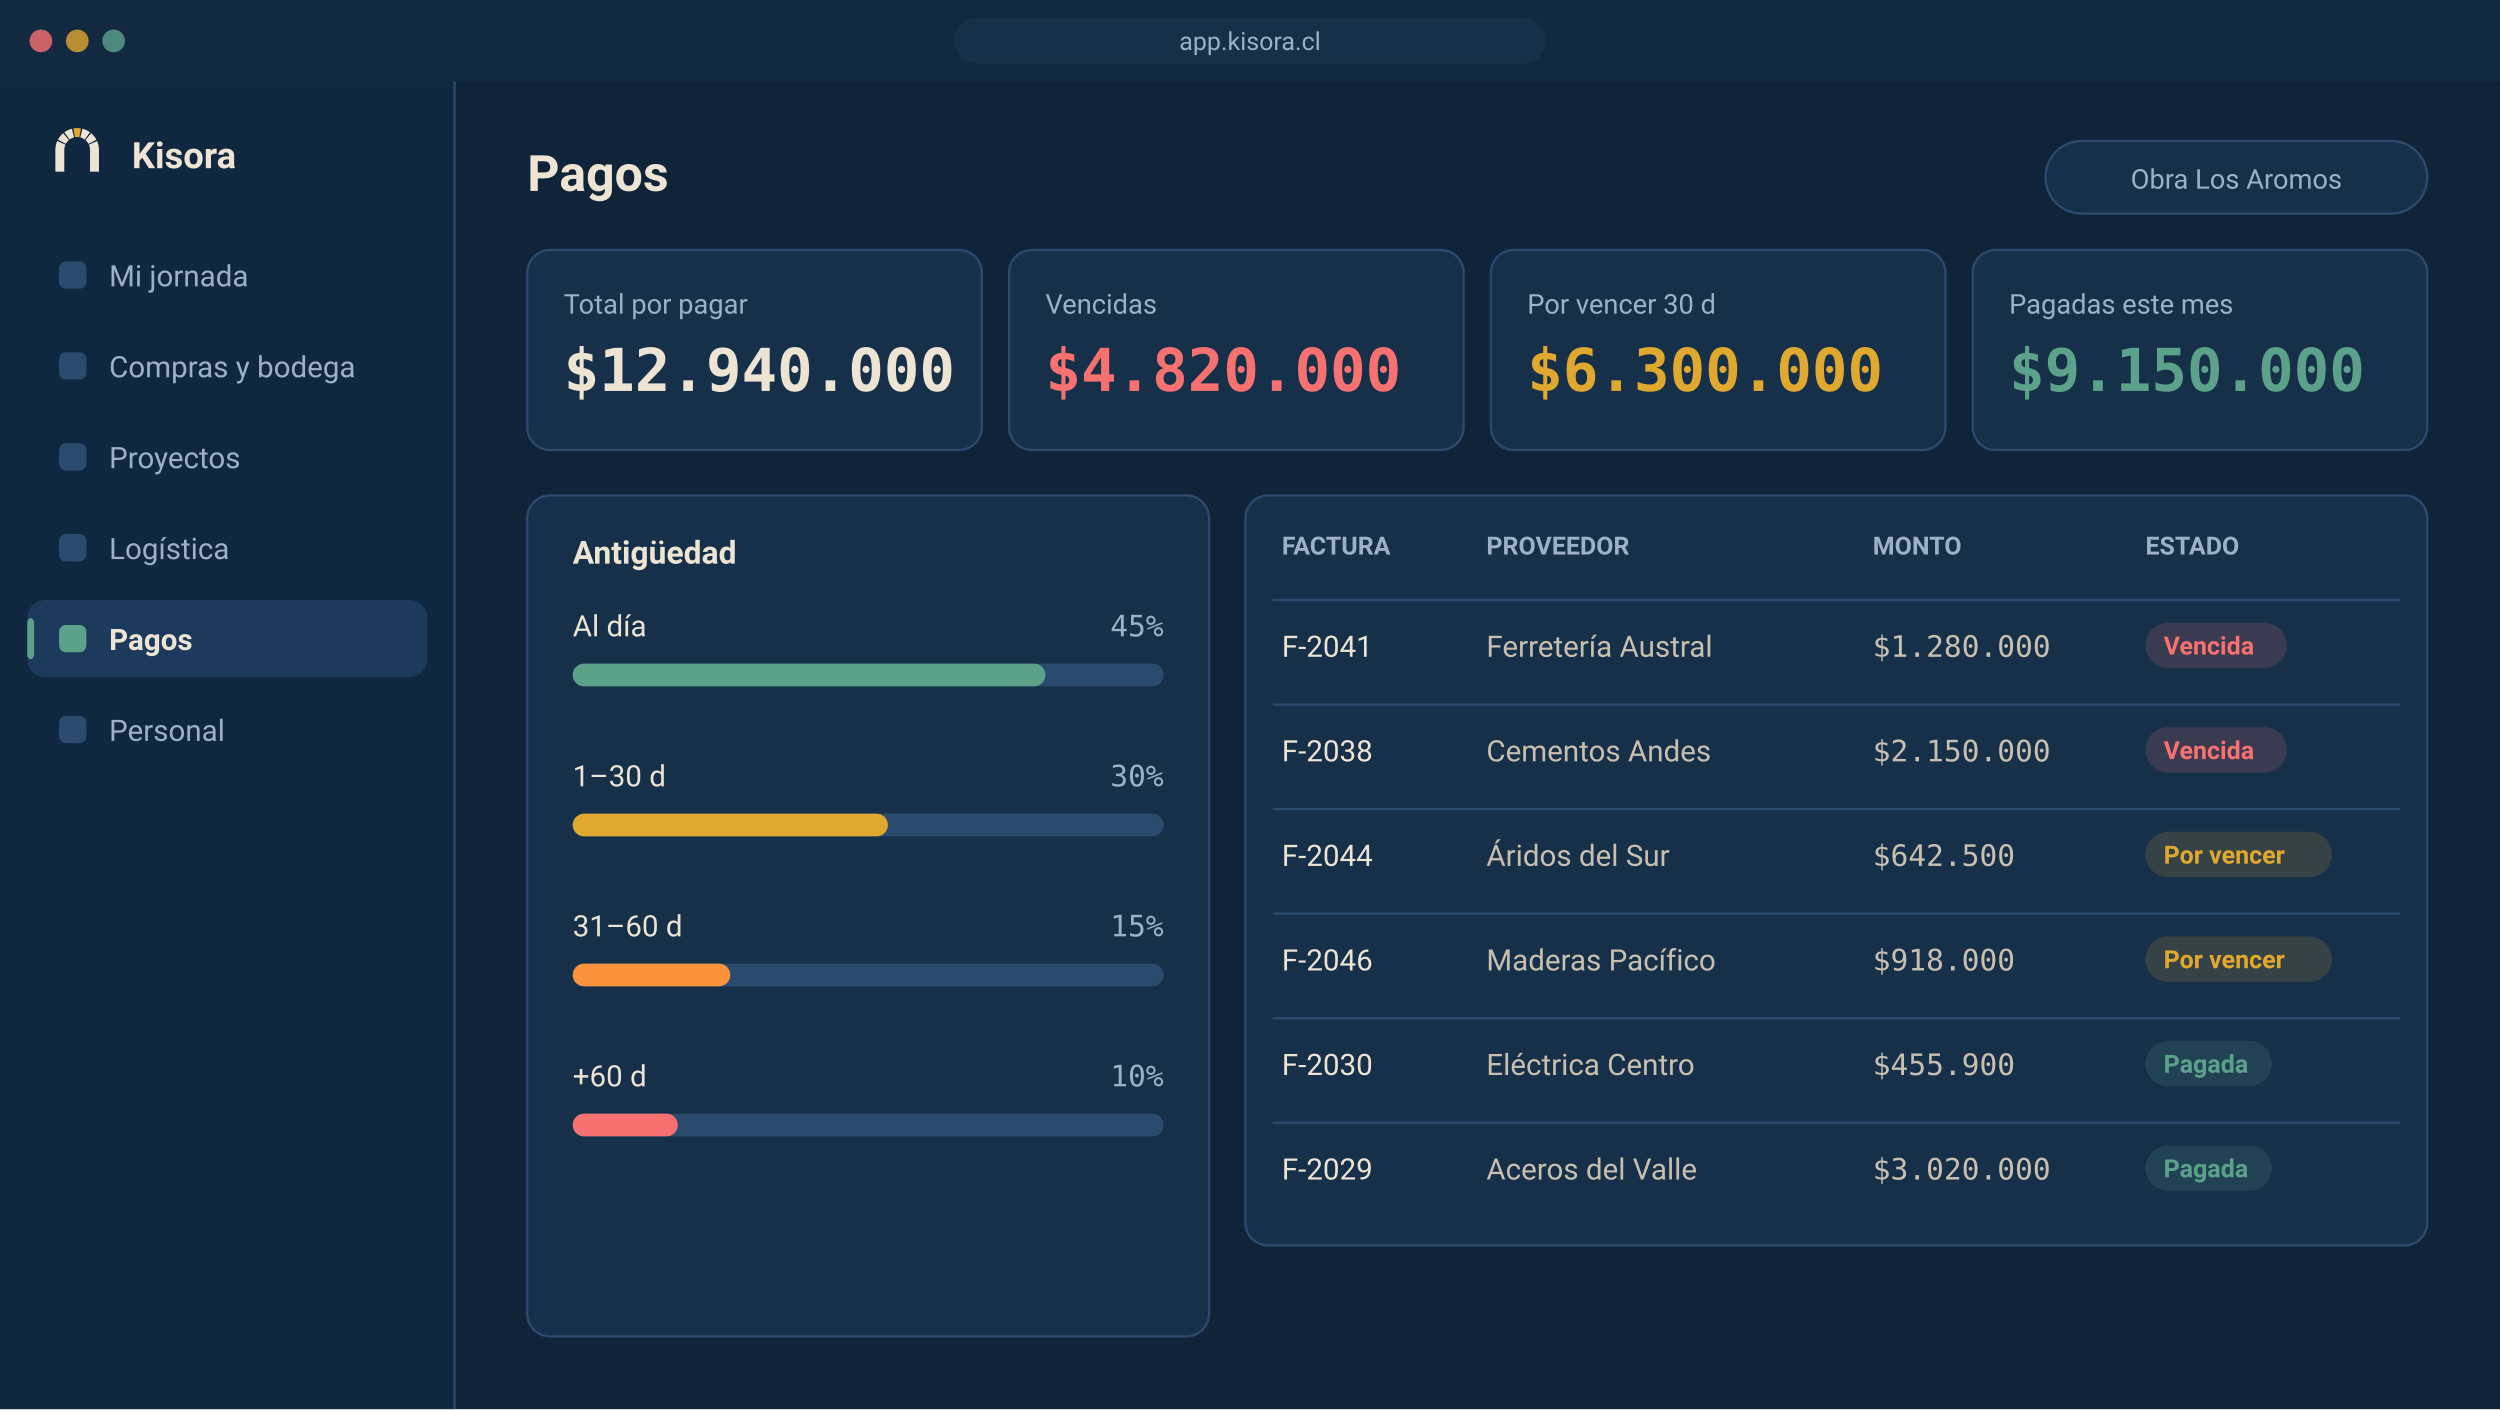
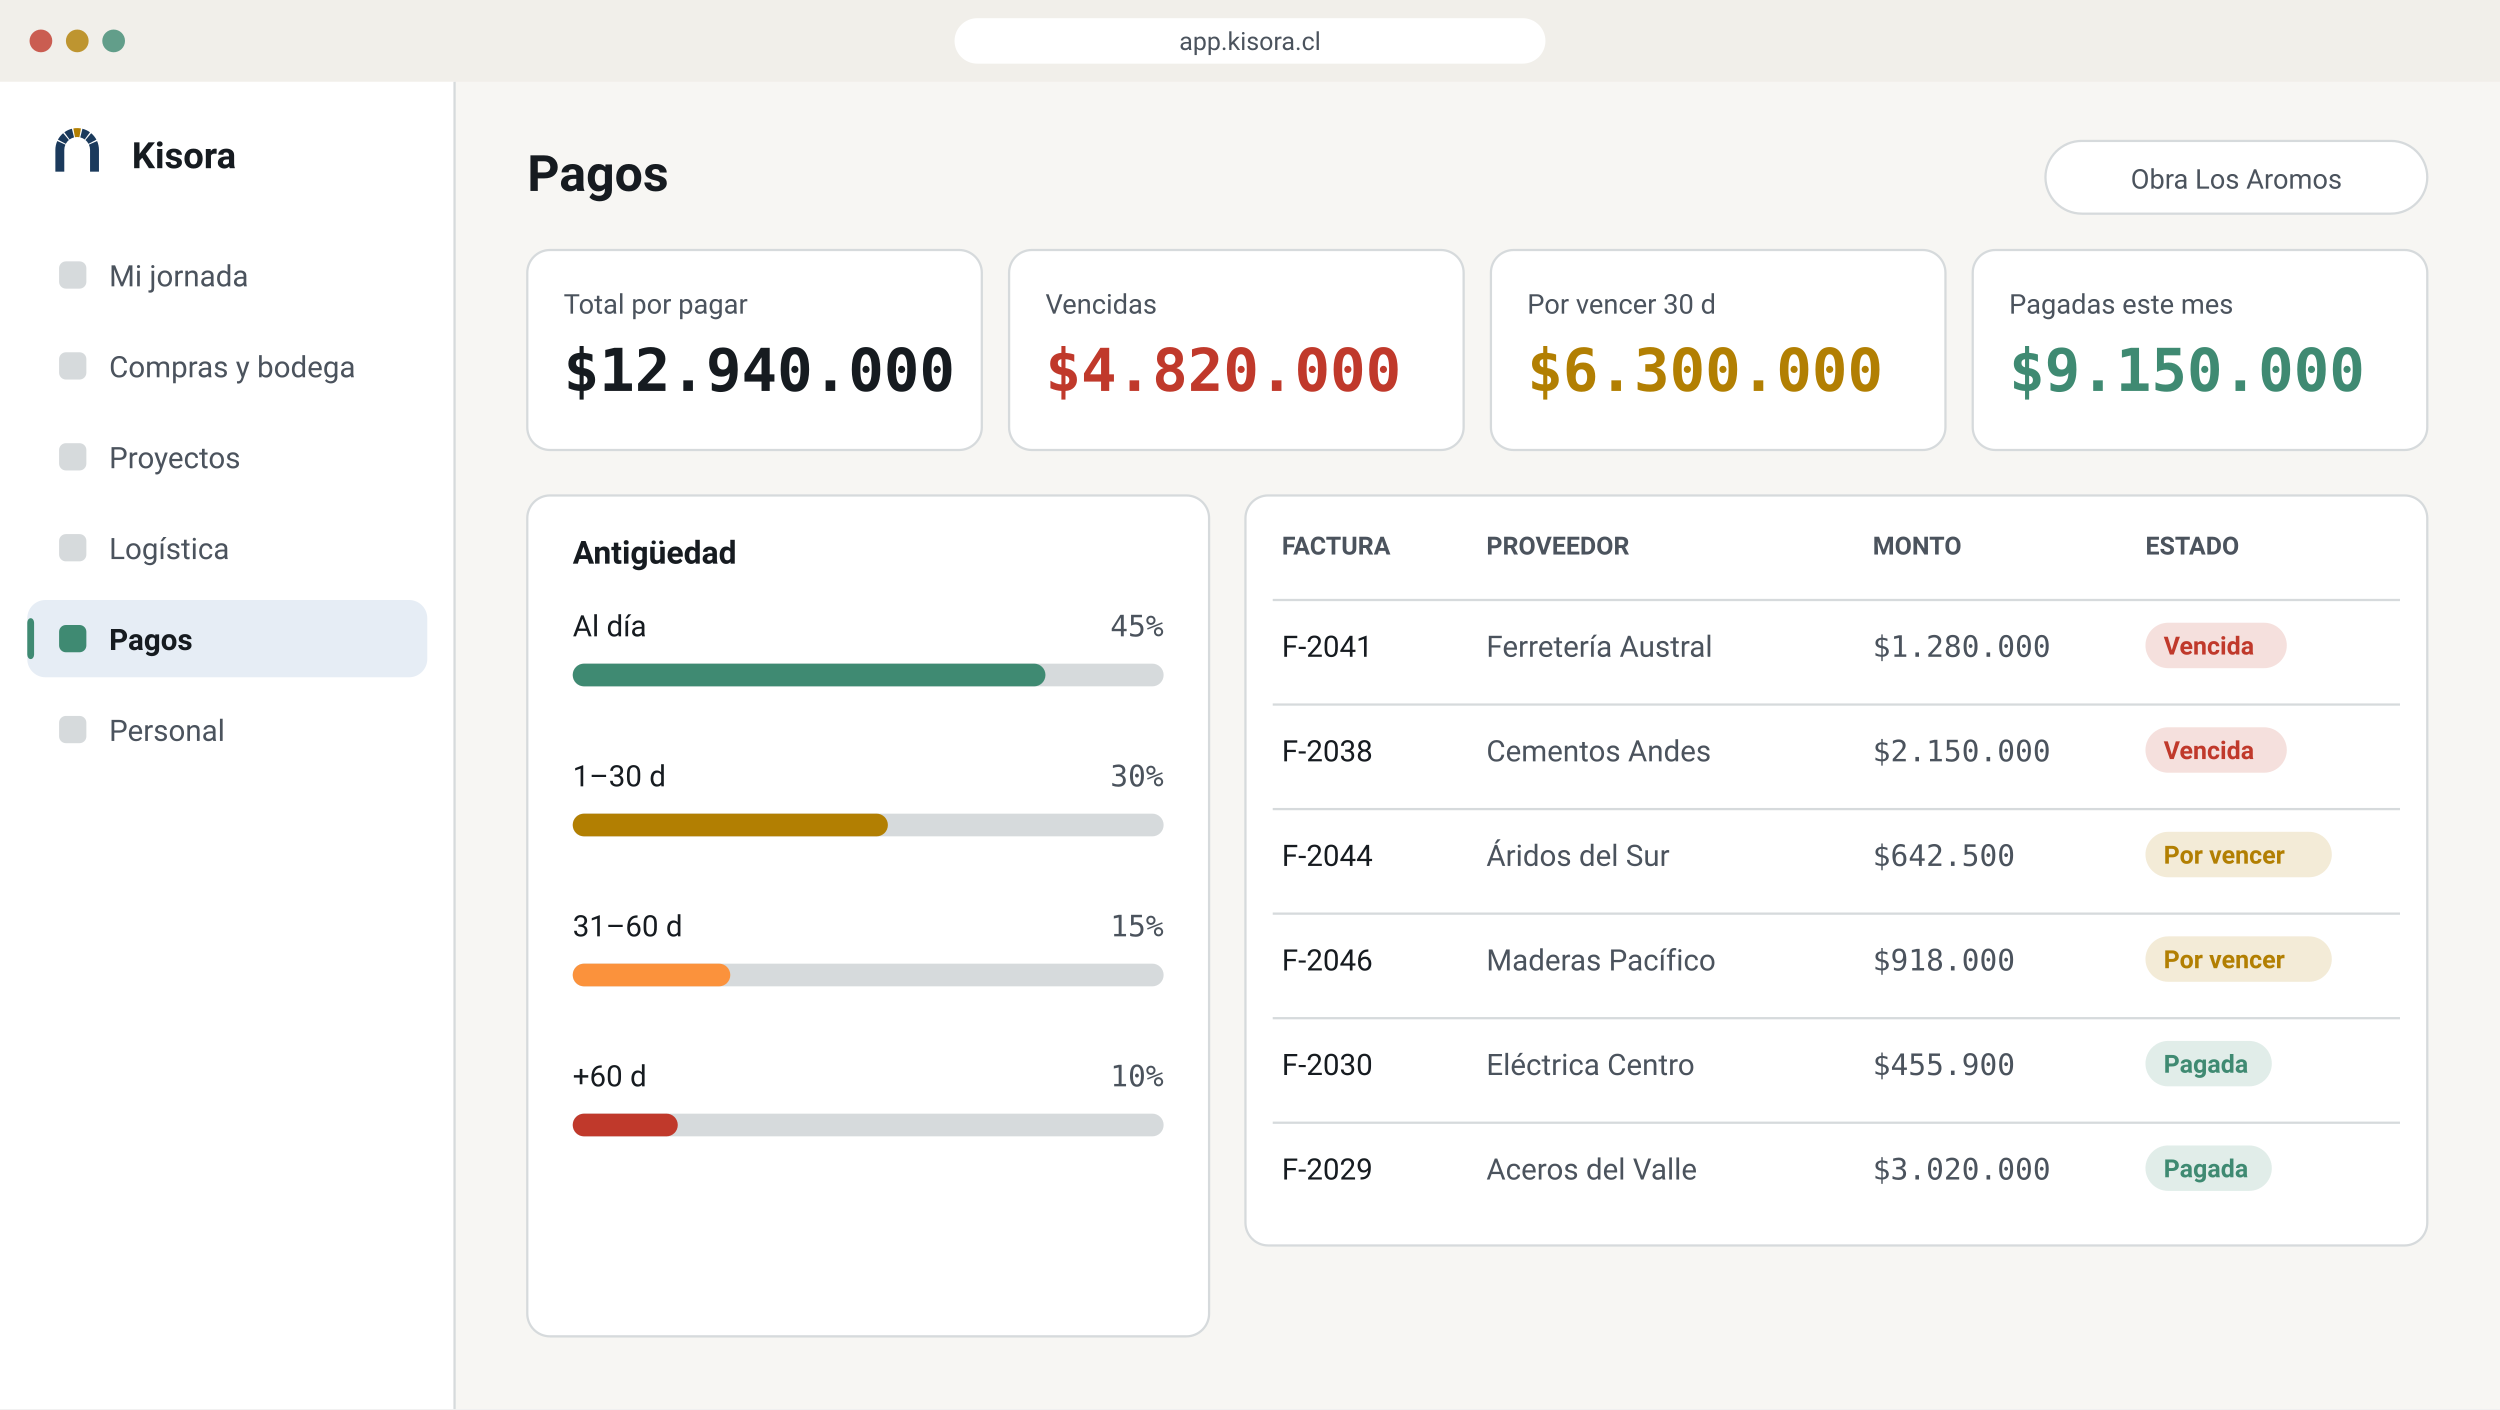
<svg xmlns="http://www.w3.org/2000/svg" viewBox="0 0 1100 620" width="1100" height="620">
-   <rect x="0" y="0" width="1100" height="620" rx="0" fill="#0F2438" />
-   <rect x="0" y="0" width="1100" height="36" rx="0" fill="#12293F" />
-   <circle cx="18" cy="18" r="5" fill="#F87171" fill-opacity=".8" />
-   <circle cx="34" cy="18" r="5" fill="#E0A82E" fill-opacity=".8" />
-   <circle cx="50" cy="18" r="5" fill="#5CA28B" fill-opacity=".8" />
-   <rect x="420" y="8" width="260" height="20" rx="10" fill="#16304A" />
-   <text x="550" y="22" font-size="11" fill="#9DB0C6" font-weight="400" text-anchor="middle" font-family="'Segoe UI',Roboto,Helvetica,Arial,sans-serif">app.kisora.cl</text>
-   <rect x="0" y="36" width="200" height="584" rx="0" fill="#102740" />
-   <line x1="200" y1="36" x2="200" y2="620" stroke="#2B4B6E" />
+   <rect x="0" y="0" width="1100" height="620" rx="0" fill="#F7F6F3" />
+   <rect x="0" y="0" width="1100" height="36" rx="0" fill="#F1EFEA" />
+   <circle cx="18" cy="18" r="5" fill="#C0392B" fill-opacity=".8" />
+   <circle cx="34" cy="18" r="5" fill="#B27F02" fill-opacity=".8" />
+   <circle cx="50" cy="18" r="5" fill="#3F8A72" fill-opacity=".8" />
+   <rect x="420" y="8" width="260" height="20" rx="10" fill="#FFFFFF" />
+   <text x="550" y="22" font-size="11" fill="#4B535D" font-weight="400" text-anchor="middle" font-family="'Segoe UI',Roboto,Helvetica,Arial,sans-serif">app.kisora.cl</text>
+   <rect x="0" y="36" width="200" height="584" rx="0" fill="#FFFFFF" />
+   <line x1="200" y1="36" x2="200" y2="620" stroke="#D6DADC" />
  <g transform="translate(20 52) scale(.109)">
-     <path fill="#E0A82E" d="M112.72 41.34A88 88 0 0 1 143.28 41.34L137.03 76.79A52 52 0 0 0 118.97 76.79Z" />
-     <path fill="#EDE4D3" d="M208.39 92.21A88 88 0 0 1 216 128L216 216L180 216L180 128A52 52 0 0 0 175.5 106.85Z" />
-     <path fill="#EDE4D3" d="M184.57 60.59A88 88 0 0 1 205.7 86.69L173.91 103.59A52 52 0 0 0 161.42 88.17Z" />
-     <path fill="#EDE4D3" d="M149.29 42.61A88 88 0 0 1 179.73 56.81L158.56 85.93A52 52 0 0 0 140.58 77.54Z" />
-     <path fill="#EDE4D3" d="M47.61 92.21A88 88 0 0 0 40 128L40 216L76 216L76 128A52 52 0 0 1 80.5 106.85Z" />
-     <path fill="#EDE4D3" d="M71.43 60.59A88 88 0 0 0 50.3 86.69L82.09 103.59A52 52 0 0 1 94.58 88.17Z" />
-     <path fill="#EDE4D3" d="M106.71 42.61A88 88 0 0 0 76.27 56.81L97.44 85.93A52 52 0 0 1 115.42 77.54Z" />
+     <path fill="#B27F02" d="M112.72 41.34A88 88 0 0 1 143.28 41.34L137.03 76.79A52 52 0 0 0 118.97 76.79Z" />
+     <path fill="#1B3A5C" d="M208.39 92.21A88 88 0 0 1 216 128L216 216L180 216L180 128A52 52 0 0 0 175.5 106.85Z" />
+     <path fill="#1B3A5C" d="M184.57 60.59A88 88 0 0 1 205.7 86.69L173.91 103.59A52 52 0 0 0 161.42 88.17Z" />
+     <path fill="#1B3A5C" d="M149.29 42.61A88 88 0 0 1 179.73 56.81L158.56 85.93A52 52 0 0 0 140.58 77.54Z" />
+     <path fill="#1B3A5C" d="M47.61 92.21A88 88 0 0 0 40 128L40 216L76 216L76 128A52 52 0 0 1 80.5 106.85Z" />
+     <path fill="#1B3A5C" d="M71.43 60.59A88 88 0 0 0 50.3 86.69L82.09 103.59A52 52 0 0 1 94.58 88.17Z" />
+     <path fill="#1B3A5C" d="M106.71 42.61A88 88 0 0 0 76.27 56.81L97.44 85.93A52 52 0 0 1 115.42 77.54Z" />
  </g>
-   <text x="58" y="74" font-size="16" fill="#EDE4D3" font-weight="700" text-anchor="start" font-family="'Segoe UI',Roboto,Helvetica,Arial,sans-serif">Kisora</text>
-   <rect x="26" y="115" width="12" height="12" rx="3" fill="#2B4B6E" />
-   <text x="48" y="126" font-size="13" fill="#9DB0C6" font-weight="400" text-anchor="start" font-family="'Segoe UI',Roboto,Helvetica,Arial,sans-serif">Mi jornada</text>
-   <rect x="26" y="155" width="12" height="12" rx="3" fill="#2B4B6E" />
-   <text x="48" y="166" font-size="13" fill="#9DB0C6" font-weight="400" text-anchor="start" font-family="'Segoe UI',Roboto,Helvetica,Arial,sans-serif">Compras y bodega</text>
-   <rect x="26" y="195" width="12" height="12" rx="3" fill="#2B4B6E" />
-   <text x="48" y="206" font-size="13" fill="#9DB0C6" font-weight="400" text-anchor="start" font-family="'Segoe UI',Roboto,Helvetica,Arial,sans-serif">Proyectos</text>
-   <rect x="26" y="235" width="12" height="12" rx="3" fill="#2B4B6E" />
-   <text x="48" y="246" font-size="13" fill="#9DB0C6" font-weight="400" text-anchor="start" font-family="'Segoe UI',Roboto,Helvetica,Arial,sans-serif">Logística</text>
-   <rect x="12" y="264" width="176" height="34" rx="8" fill="#1B3A5C" />
-   <rect x="12" y="272" width="3" height="18" rx="2" fill="#5CA28B" />
-   <rect x="26" y="275" width="12" height="12" rx="3" fill="#5CA28B" />
-   <text x="48" y="286" font-size="13" fill="#EDE4D3" font-weight="600" text-anchor="start" font-family="'Segoe UI',Roboto,Helvetica,Arial,sans-serif">Pagos</text>
-   <rect x="26" y="315" width="12" height="12" rx="3" fill="#2B4B6E" />
-   <text x="48" y="326" font-size="13" fill="#9DB0C6" font-weight="400" text-anchor="start" font-family="'Segoe UI',Roboto,Helvetica,Arial,sans-serif">Personal</text>
-   <text x="232" y="84" font-size="22" fill="#EDE4D3" font-weight="700" text-anchor="start" font-family="'Segoe UI',Roboto,Helvetica,Arial,sans-serif">Pagos</text>
-   <rect x="900" y="62" width="168" height="32" rx="16" fill="#16304A" stroke="#2B4B6E" />
-   <text x="984" y="83" font-size="12" fill="#9DB0C6" font-weight="400" text-anchor="middle" font-family="'Segoe UI',Roboto,Helvetica,Arial,sans-serif">Obra Los Aromos</text>
-   <rect x="232" y="110" width="200" height="88" rx="10" fill="#16304A" stroke="#2B4B6E" />
-   <text x="248" y="138" font-size="12" fill="#9DB0C6" font-weight="400" text-anchor="start" font-family="'Segoe UI',Roboto,Helvetica,Arial,sans-serif">Total por pagar</text>
-   <text x="248" y="172" font-size="26" fill="#EDE4D3" font-weight="700" text-anchor="start" font-family="ui-monospace,Consolas,Menlo,monospace">$12.940.000</text>
-   <text x="248" y="190" font-size="11" fill="#9DB0C6" font-weight="400" text-anchor="start" font-family="'Segoe UI',Roboto,Helvetica,Arial,sans-serif" />
-   <rect x="444" y="110" width="200" height="88" rx="10" fill="#16304A" stroke="#2B4B6E" />
-   <text x="460" y="138" font-size="12" fill="#9DB0C6" font-weight="400" text-anchor="start" font-family="'Segoe UI',Roboto,Helvetica,Arial,sans-serif">Vencidas</text>
-   <text x="460" y="172" font-size="26" fill="#F87171" font-weight="700" text-anchor="start" font-family="ui-monospace,Consolas,Menlo,monospace">$4.820.000</text>
-   <text x="460" y="190" font-size="11" fill="#9DB0C6" font-weight="400" text-anchor="start" font-family="'Segoe UI',Roboto,Helvetica,Arial,sans-serif" />
-   <rect x="656" y="110" width="200" height="88" rx="10" fill="#16304A" stroke="#2B4B6E" />
-   <text x="672" y="138" font-size="12" fill="#9DB0C6" font-weight="400" text-anchor="start" font-family="'Segoe UI',Roboto,Helvetica,Arial,sans-serif">Por vencer 30 d</text>
-   <text x="672" y="172" font-size="26" fill="#E0A82E" font-weight="700" text-anchor="start" font-family="ui-monospace,Consolas,Menlo,monospace">$6.300.000</text>
-   <text x="672" y="190" font-size="11" fill="#9DB0C6" font-weight="400" text-anchor="start" font-family="'Segoe UI',Roboto,Helvetica,Arial,sans-serif" />
-   <rect x="868" y="110" width="200" height="88" rx="10" fill="#16304A" stroke="#2B4B6E" />
-   <text x="884" y="138" font-size="12" fill="#9DB0C6" font-weight="400" text-anchor="start" font-family="'Segoe UI',Roboto,Helvetica,Arial,sans-serif">Pagadas este mes</text>
-   <text x="884" y="172" font-size="26" fill="#5CA28B" font-weight="700" text-anchor="start" font-family="ui-monospace,Consolas,Menlo,monospace">$9.150.000</text>
-   <text x="884" y="190" font-size="11" fill="#9DB0C6" font-weight="400" text-anchor="start" font-family="'Segoe UI',Roboto,Helvetica,Arial,sans-serif" />
-   <rect x="232" y="218" width="300" height="370" rx="10" fill="#16304A" stroke="#2B4B6E" />
-   <text x="252" y="248" font-size="14" fill="#EDE4D3" font-weight="700" text-anchor="start" font-family="'Segoe UI',Roboto,Helvetica,Arial,sans-serif">Antigüedad</text>
-   <text x="252" y="280" font-size="13" fill="#EDE4D3" font-weight="400" text-anchor="start" font-family="'Segoe UI',Roboto,Helvetica,Arial,sans-serif">Al día</text>
-   <text x="512" y="280" font-size="13" fill="#9DB0C6" font-weight="400" text-anchor="end" font-family="ui-monospace,Consolas,Menlo,monospace">45%</text>
-   <rect x="252" y="292" width="260" height="10" rx="5" fill="#2B4B6E" />
-   <rect x="252" y="292" width="208.0" height="10" rx="5" fill="#5CA28B" />
-   <text x="252" y="346" font-size="13" fill="#EDE4D3" font-weight="400" text-anchor="start" font-family="'Segoe UI',Roboto,Helvetica,Arial,sans-serif">1–30 d</text>
-   <text x="512" y="346" font-size="13" fill="#9DB0C6" font-weight="400" text-anchor="end" font-family="ui-monospace,Consolas,Menlo,monospace">30%</text>
-   <rect x="252" y="358" width="260" height="10" rx="5" fill="#2B4B6E" />
-   <rect x="252" y="358" width="138.667" height="10" rx="5" fill="#E0A82E" />
-   <text x="252" y="412" font-size="13" fill="#EDE4D3" font-weight="400" text-anchor="start" font-family="'Segoe UI',Roboto,Helvetica,Arial,sans-serif">31–60 d</text>
-   <text x="512" y="412" font-size="13" fill="#9DB0C6" font-weight="400" text-anchor="end" font-family="ui-monospace,Consolas,Menlo,monospace">15%</text>
-   <rect x="252" y="424" width="260" height="10" rx="5" fill="#2B4B6E" />
+   <text x="58" y="74" font-size="16" fill="#161B20" font-weight="700" text-anchor="start" font-family="'Segoe UI',Roboto,Helvetica,Arial,sans-serif">Kisora</text>
+   <rect x="26" y="115" width="12" height="12" rx="3" fill="#D6DADC" />
+   <text x="48" y="126" font-size="13" fill="#4B535D" font-weight="400" text-anchor="start" font-family="'Segoe UI',Roboto,Helvetica,Arial,sans-serif">Mi jornada</text>
+   <rect x="26" y="155" width="12" height="12" rx="3" fill="#D6DADC" />
+   <text x="48" y="166" font-size="13" fill="#4B535D" font-weight="400" text-anchor="start" font-family="'Segoe UI',Roboto,Helvetica,Arial,sans-serif">Compras y bodega</text>
+   <rect x="26" y="195" width="12" height="12" rx="3" fill="#D6DADC" />
+   <text x="48" y="206" font-size="13" fill="#4B535D" font-weight="400" text-anchor="start" font-family="'Segoe UI',Roboto,Helvetica,Arial,sans-serif">Proyectos</text>
+   <rect x="26" y="235" width="12" height="12" rx="3" fill="#D6DADC" />
+   <text x="48" y="246" font-size="13" fill="#4B535D" font-weight="400" text-anchor="start" font-family="'Segoe UI',Roboto,Helvetica,Arial,sans-serif">Logística</text>
+   <rect x="12" y="264" width="176" height="34" rx="8" fill="#E6EDF5" />
+   <rect x="12" y="272" width="3" height="18" rx="2" fill="#3F8A72" />
+   <rect x="26" y="275" width="12" height="12" rx="3" fill="#3F8A72" />
+   <text x="48" y="286" font-size="13" fill="#161B20" font-weight="600" text-anchor="start" font-family="'Segoe UI',Roboto,Helvetica,Arial,sans-serif">Pagos</text>
+   <rect x="26" y="315" width="12" height="12" rx="3" fill="#D6DADC" />
+   <text x="48" y="326" font-size="13" fill="#4B535D" font-weight="400" text-anchor="start" font-family="'Segoe UI',Roboto,Helvetica,Arial,sans-serif">Personal</text>
+   <text x="232" y="84" font-size="22" fill="#161B20" font-weight="700" text-anchor="start" font-family="'Segoe UI',Roboto,Helvetica,Arial,sans-serif">Pagos</text>
+   <rect x="900" y="62" width="168" height="32" rx="16" fill="#FFFFFF" stroke="#D6DADC" />
+   <text x="984" y="83" font-size="12" fill="#4B535D" font-weight="400" text-anchor="middle" font-family="'Segoe UI',Roboto,Helvetica,Arial,sans-serif">Obra Los Aromos</text>
+   <rect x="232" y="110" width="200" height="88" rx="10" fill="#FFFFFF" stroke="#D6DADC" />
+   <text x="248" y="138" font-size="12" fill="#4B535D" font-weight="400" text-anchor="start" font-family="'Segoe UI',Roboto,Helvetica,Arial,sans-serif">Total por pagar</text>
+   <text x="248" y="172" font-size="26" fill="#161B20" font-weight="700" text-anchor="start" font-family="ui-monospace,Consolas,Menlo,monospace">$12.940.000</text>
+   <text x="248" y="190" font-size="11" fill="#4B535D" font-weight="400" text-anchor="start" font-family="'Segoe UI',Roboto,Helvetica,Arial,sans-serif" />
+   <rect x="444" y="110" width="200" height="88" rx="10" fill="#FFFFFF" stroke="#D6DADC" />
+   <text x="460" y="138" font-size="12" fill="#4B535D" font-weight="400" text-anchor="start" font-family="'Segoe UI',Roboto,Helvetica,Arial,sans-serif">Vencidas</text>
+   <text x="460" y="172" font-size="26" fill="#C0392B" font-weight="700" text-anchor="start" font-family="ui-monospace,Consolas,Menlo,monospace">$4.820.000</text>
+   <text x="460" y="190" font-size="11" fill="#4B535D" font-weight="400" text-anchor="start" font-family="'Segoe UI',Roboto,Helvetica,Arial,sans-serif" />
+   <rect x="656" y="110" width="200" height="88" rx="10" fill="#FFFFFF" stroke="#D6DADC" />
+   <text x="672" y="138" font-size="12" fill="#4B535D" font-weight="400" text-anchor="start" font-family="'Segoe UI',Roboto,Helvetica,Arial,sans-serif">Por vencer 30 d</text>
+   <text x="672" y="172" font-size="26" fill="#B27F02" font-weight="700" text-anchor="start" font-family="ui-monospace,Consolas,Menlo,monospace">$6.300.000</text>
+   <text x="672" y="190" font-size="11" fill="#4B535D" font-weight="400" text-anchor="start" font-family="'Segoe UI',Roboto,Helvetica,Arial,sans-serif" />
+   <rect x="868" y="110" width="200" height="88" rx="10" fill="#FFFFFF" stroke="#D6DADC" />
+   <text x="884" y="138" font-size="12" fill="#4B535D" font-weight="400" text-anchor="start" font-family="'Segoe UI',Roboto,Helvetica,Arial,sans-serif">Pagadas este mes</text>
+   <text x="884" y="172" font-size="26" fill="#3F8A72" font-weight="700" text-anchor="start" font-family="ui-monospace,Consolas,Menlo,monospace">$9.150.000</text>
+   <text x="884" y="190" font-size="11" fill="#4B535D" font-weight="400" text-anchor="start" font-family="'Segoe UI',Roboto,Helvetica,Arial,sans-serif" />
+   <rect x="232" y="218" width="300" height="370" rx="10" fill="#FFFFFF" stroke="#D6DADC" />
+   <text x="252" y="248" font-size="14" fill="#161B20" font-weight="700" text-anchor="start" font-family="'Segoe UI',Roboto,Helvetica,Arial,sans-serif">Antigüedad</text>
+   <text x="252" y="280" font-size="13" fill="#161B20" font-weight="400" text-anchor="start" font-family="'Segoe UI',Roboto,Helvetica,Arial,sans-serif">Al día</text>
+   <text x="512" y="280" font-size="13" fill="#4B535D" font-weight="400" text-anchor="end" font-family="ui-monospace,Consolas,Menlo,monospace">45%</text>
+   <rect x="252" y="292" width="260" height="10" rx="5" fill="#D6DADC" />
+   <rect x="252" y="292" width="208.0" height="10" rx="5" fill="#3F8A72" />
+   <text x="252" y="346" font-size="13" fill="#161B20" font-weight="400" text-anchor="start" font-family="'Segoe UI',Roboto,Helvetica,Arial,sans-serif">1–30 d</text>
+   <text x="512" y="346" font-size="13" fill="#4B535D" font-weight="400" text-anchor="end" font-family="ui-monospace,Consolas,Menlo,monospace">30%</text>
+   <rect x="252" y="358" width="260" height="10" rx="5" fill="#D6DADC" />
+   <rect x="252" y="358" width="138.667" height="10" rx="5" fill="#B27F02" />
+   <text x="252" y="412" font-size="13" fill="#161B20" font-weight="400" text-anchor="start" font-family="'Segoe UI',Roboto,Helvetica,Arial,sans-serif">31–60 d</text>
+   <text x="512" y="412" font-size="13" fill="#4B535D" font-weight="400" text-anchor="end" font-family="ui-monospace,Consolas,Menlo,monospace">15%</text>
+   <rect x="252" y="424" width="260" height="10" rx="5" fill="#D6DADC" />
  <rect x="252" y="424" width="69.333" height="10" rx="5" fill="#FB923C" />
-   <text x="252" y="478" font-size="13" fill="#EDE4D3" font-weight="400" text-anchor="start" font-family="'Segoe UI',Roboto,Helvetica,Arial,sans-serif">+60 d</text>
-   <text x="512" y="478" font-size="13" fill="#9DB0C6" font-weight="400" text-anchor="end" font-family="ui-monospace,Consolas,Menlo,monospace">10%</text>
-   <rect x="252" y="490" width="260" height="10" rx="5" fill="#2B4B6E" />
-   <rect x="252" y="490" width="46.222" height="10" rx="5" fill="#F87171" />
-   <rect x="548" y="218" width="520" height="330" rx="10" fill="#16304A" stroke="#2B4B6E" />
-   <text x="564" y="244" font-size="11" fill="#9DB0C6" font-weight="600" text-anchor="start" font-family="'Segoe UI',Roboto,Helvetica,Arial,sans-serif">FACTURA</text>
-   <text x="654" y="244" font-size="11" fill="#9DB0C6" font-weight="600" text-anchor="start" font-family="'Segoe UI',Roboto,Helvetica,Arial,sans-serif">PROVEEDOR</text>
-   <text x="824" y="244" font-size="11" fill="#9DB0C6" font-weight="600" text-anchor="start" font-family="'Segoe UI',Roboto,Helvetica,Arial,sans-serif">MONTO</text>
-   <text x="944" y="244" font-size="11" fill="#9DB0C6" font-weight="600" text-anchor="start" font-family="'Segoe UI',Roboto,Helvetica,Arial,sans-serif">ESTADO</text>
-   <line x1="560" y1="264" x2="1056" y2="264" stroke="#2B4B6E" />
-   <text x="564" y="289" font-size="13" fill="#EDE4D3" font-weight="400" text-anchor="start" font-family="'Segoe UI',Roboto,Helvetica,Arial,sans-serif">F-2041</text>
-   <text x="654" y="289" font-size="13" fill="#C9BFAE" font-weight="400" text-anchor="start" font-family="'Segoe UI',Roboto,Helvetica,Arial,sans-serif">Ferretería Austral</text>
-   <text x="824" y="289" font-size="13" fill="#C9BFAE" font-weight="400" text-anchor="start" font-family="ui-monospace,Consolas,Menlo,monospace">$1.280.000</text>
-   <rect x="944" y="274" width="62.2" height="20" rx="10" fill="#F87171" fill-opacity=".16" />
-   <text x="952" y="288" font-size="11" fill="#F87171" font-weight="600" text-anchor="start" font-family="'Segoe UI',Roboto,Helvetica,Arial,sans-serif">Vencida</text>
-   <line x1="560" y1="310" x2="1056" y2="310" stroke="#2B4B6E" />
-   <text x="564" y="335" font-size="13" fill="#EDE4D3" font-weight="400" text-anchor="start" font-family="'Segoe UI',Roboto,Helvetica,Arial,sans-serif">F-2038</text>
-   <text x="654" y="335" font-size="13" fill="#C9BFAE" font-weight="400" text-anchor="start" font-family="'Segoe UI',Roboto,Helvetica,Arial,sans-serif">Cementos Andes</text>
-   <text x="824" y="335" font-size="13" fill="#C9BFAE" font-weight="400" text-anchor="start" font-family="ui-monospace,Consolas,Menlo,monospace">$2.150.000</text>
-   <rect x="944" y="320" width="62.2" height="20" rx="10" fill="#F87171" fill-opacity=".16" />
-   <text x="952" y="334" font-size="11" fill="#F87171" font-weight="600" text-anchor="start" font-family="'Segoe UI',Roboto,Helvetica,Arial,sans-serif">Vencida</text>
-   <line x1="560" y1="356" x2="1056" y2="356" stroke="#2B4B6E" />
-   <text x="564" y="381" font-size="13" fill="#EDE4D3" font-weight="400" text-anchor="start" font-family="'Segoe UI',Roboto,Helvetica,Arial,sans-serif">F-2044</text>
-   <text x="654" y="381" font-size="13" fill="#C9BFAE" font-weight="400" text-anchor="start" font-family="'Segoe UI',Roboto,Helvetica,Arial,sans-serif">Áridos del Sur</text>
-   <text x="824" y="381" font-size="13" fill="#C9BFAE" font-weight="400" text-anchor="start" font-family="ui-monospace,Consolas,Menlo,monospace">$642.500</text>
-   <rect x="944" y="366" width="82.0" height="20" rx="10" fill="#E0A82E" fill-opacity=".16" />
-   <text x="952" y="380" font-size="11" fill="#E0A82E" font-weight="600" text-anchor="start" font-family="'Segoe UI',Roboto,Helvetica,Arial,sans-serif">Por vencer</text>
-   <line x1="560" y1="402" x2="1056" y2="402" stroke="#2B4B6E" />
-   <text x="564" y="427" font-size="13" fill="#EDE4D3" font-weight="400" text-anchor="start" font-family="'Segoe UI',Roboto,Helvetica,Arial,sans-serif">F-2046</text>
-   <text x="654" y="427" font-size="13" fill="#C9BFAE" font-weight="400" text-anchor="start" font-family="'Segoe UI',Roboto,Helvetica,Arial,sans-serif">Maderas Pacífico</text>
-   <text x="824" y="427" font-size="13" fill="#C9BFAE" font-weight="400" text-anchor="start" font-family="ui-monospace,Consolas,Menlo,monospace">$918.000</text>
-   <rect x="944" y="412" width="82.0" height="20" rx="10" fill="#E0A82E" fill-opacity=".16" />
-   <text x="952" y="426" font-size="11" fill="#E0A82E" font-weight="600" text-anchor="start" font-family="'Segoe UI',Roboto,Helvetica,Arial,sans-serif">Por vencer</text>
-   <line x1="560" y1="448" x2="1056" y2="448" stroke="#2B4B6E" />
-   <text x="564" y="473" font-size="13" fill="#EDE4D3" font-weight="400" text-anchor="start" font-family="'Segoe UI',Roboto,Helvetica,Arial,sans-serif">F-2030</text>
-   <text x="654" y="473" font-size="13" fill="#C9BFAE" font-weight="400" text-anchor="start" font-family="'Segoe UI',Roboto,Helvetica,Arial,sans-serif">Eléctrica Centro</text>
-   <text x="824" y="473" font-size="13" fill="#C9BFAE" font-weight="400" text-anchor="start" font-family="ui-monospace,Consolas,Menlo,monospace">$455.900</text>
-   <rect x="944" y="458" width="55.6" height="20" rx="10" fill="#5CA28B" fill-opacity=".16" />
-   <text x="952" y="472" font-size="11" fill="#5CA28B" font-weight="600" text-anchor="start" font-family="'Segoe UI',Roboto,Helvetica,Arial,sans-serif">Pagada</text>
-   <line x1="560" y1="494" x2="1056" y2="494" stroke="#2B4B6E" />
-   <text x="564" y="519" font-size="13" fill="#EDE4D3" font-weight="400" text-anchor="start" font-family="'Segoe UI',Roboto,Helvetica,Arial,sans-serif">F-2029</text>
-   <text x="654" y="519" font-size="13" fill="#C9BFAE" font-weight="400" text-anchor="start" font-family="'Segoe UI',Roboto,Helvetica,Arial,sans-serif">Aceros del Valle</text>
-   <text x="824" y="519" font-size="13" fill="#C9BFAE" font-weight="400" text-anchor="start" font-family="ui-monospace,Consolas,Menlo,monospace">$3.020.000</text>
-   <rect x="944" y="504" width="55.6" height="20" rx="10" fill="#5CA28B" fill-opacity=".16" />
-   <text x="952" y="518" font-size="11" fill="#5CA28B" font-weight="600" text-anchor="start" font-family="'Segoe UI',Roboto,Helvetica,Arial,sans-serif">Pagada</text>
+   <text x="252" y="478" font-size="13" fill="#161B20" font-weight="400" text-anchor="start" font-family="'Segoe UI',Roboto,Helvetica,Arial,sans-serif">+60 d</text>
+   <text x="512" y="478" font-size="13" fill="#4B535D" font-weight="400" text-anchor="end" font-family="ui-monospace,Consolas,Menlo,monospace">10%</text>
+   <rect x="252" y="490" width="260" height="10" rx="5" fill="#D6DADC" />
+   <rect x="252" y="490" width="46.222" height="10" rx="5" fill="#C0392B" />
+   <rect x="548" y="218" width="520" height="330" rx="10" fill="#FFFFFF" stroke="#D6DADC" />
+   <text x="564" y="244" font-size="11" fill="#4B535D" font-weight="600" text-anchor="start" font-family="'Segoe UI',Roboto,Helvetica,Arial,sans-serif">FACTURA</text>
+   <text x="654" y="244" font-size="11" fill="#4B535D" font-weight="600" text-anchor="start" font-family="'Segoe UI',Roboto,Helvetica,Arial,sans-serif">PROVEEDOR</text>
+   <text x="824" y="244" font-size="11" fill="#4B535D" font-weight="600" text-anchor="start" font-family="'Segoe UI',Roboto,Helvetica,Arial,sans-serif">MONTO</text>
+   <text x="944" y="244" font-size="11" fill="#4B535D" font-weight="600" text-anchor="start" font-family="'Segoe UI',Roboto,Helvetica,Arial,sans-serif">ESTADO</text>
+   <line x1="560" y1="264" x2="1056" y2="264" stroke="#D6DADC" />
+   <text x="564" y="289" font-size="13" fill="#161B20" font-weight="400" text-anchor="start" font-family="'Segoe UI',Roboto,Helvetica,Arial,sans-serif">F-2041</text>
+   <text x="654" y="289" font-size="13" fill="#4B535D" font-weight="400" text-anchor="start" font-family="'Segoe UI',Roboto,Helvetica,Arial,sans-serif">Ferretería Austral</text>
+   <text x="824" y="289" font-size="13" fill="#4B535D" font-weight="400" text-anchor="start" font-family="ui-monospace,Consolas,Menlo,monospace">$1.280.000</text>
+   <rect x="944" y="274" width="62.2" height="20" rx="10" fill="#C0392B" fill-opacity=".16" />
+   <text x="952" y="288" font-size="11" fill="#C0392B" font-weight="600" text-anchor="start" font-family="'Segoe UI',Roboto,Helvetica,Arial,sans-serif">Vencida</text>
+   <line x1="560" y1="310" x2="1056" y2="310" stroke="#D6DADC" />
+   <text x="564" y="335" font-size="13" fill="#161B20" font-weight="400" text-anchor="start" font-family="'Segoe UI',Roboto,Helvetica,Arial,sans-serif">F-2038</text>
+   <text x="654" y="335" font-size="13" fill="#4B535D" font-weight="400" text-anchor="start" font-family="'Segoe UI',Roboto,Helvetica,Arial,sans-serif">Cementos Andes</text>
+   <text x="824" y="335" font-size="13" fill="#4B535D" font-weight="400" text-anchor="start" font-family="ui-monospace,Consolas,Menlo,monospace">$2.150.000</text>
+   <rect x="944" y="320" width="62.2" height="20" rx="10" fill="#C0392B" fill-opacity=".16" />
+   <text x="952" y="334" font-size="11" fill="#C0392B" font-weight="600" text-anchor="start" font-family="'Segoe UI',Roboto,Helvetica,Arial,sans-serif">Vencida</text>
+   <line x1="560" y1="356" x2="1056" y2="356" stroke="#D6DADC" />
+   <text x="564" y="381" font-size="13" fill="#161B20" font-weight="400" text-anchor="start" font-family="'Segoe UI',Roboto,Helvetica,Arial,sans-serif">F-2044</text>
+   <text x="654" y="381" font-size="13" fill="#4B535D" font-weight="400" text-anchor="start" font-family="'Segoe UI',Roboto,Helvetica,Arial,sans-serif">Áridos del Sur</text>
+   <text x="824" y="381" font-size="13" fill="#4B535D" font-weight="400" text-anchor="start" font-family="ui-monospace,Consolas,Menlo,monospace">$642.500</text>
+   <rect x="944" y="366" width="82.0" height="20" rx="10" fill="#B27F02" fill-opacity=".16" />
+   <text x="952" y="380" font-size="11" fill="#B27F02" font-weight="600" text-anchor="start" font-family="'Segoe UI',Roboto,Helvetica,Arial,sans-serif">Por vencer</text>
+   <line x1="560" y1="402" x2="1056" y2="402" stroke="#D6DADC" />
+   <text x="564" y="427" font-size="13" fill="#161B20" font-weight="400" text-anchor="start" font-family="'Segoe UI',Roboto,Helvetica,Arial,sans-serif">F-2046</text>
+   <text x="654" y="427" font-size="13" fill="#4B535D" font-weight="400" text-anchor="start" font-family="'Segoe UI',Roboto,Helvetica,Arial,sans-serif">Maderas Pacífico</text>
+   <text x="824" y="427" font-size="13" fill="#4B535D" font-weight="400" text-anchor="start" font-family="ui-monospace,Consolas,Menlo,monospace">$918.000</text>
+   <rect x="944" y="412" width="82.0" height="20" rx="10" fill="#B27F02" fill-opacity=".16" />
+   <text x="952" y="426" font-size="11" fill="#B27F02" font-weight="600" text-anchor="start" font-family="'Segoe UI',Roboto,Helvetica,Arial,sans-serif">Por vencer</text>
+   <line x1="560" y1="448" x2="1056" y2="448" stroke="#D6DADC" />
+   <text x="564" y="473" font-size="13" fill="#161B20" font-weight="400" text-anchor="start" font-family="'Segoe UI',Roboto,Helvetica,Arial,sans-serif">F-2030</text>
+   <text x="654" y="473" font-size="13" fill="#4B535D" font-weight="400" text-anchor="start" font-family="'Segoe UI',Roboto,Helvetica,Arial,sans-serif">Eléctrica Centro</text>
+   <text x="824" y="473" font-size="13" fill="#4B535D" font-weight="400" text-anchor="start" font-family="ui-monospace,Consolas,Menlo,monospace">$455.900</text>
+   <rect x="944" y="458" width="55.6" height="20" rx="10" fill="#3F8A72" fill-opacity=".16" />
+   <text x="952" y="472" font-size="11" fill="#3F8A72" font-weight="600" text-anchor="start" font-family="'Segoe UI',Roboto,Helvetica,Arial,sans-serif">Pagada</text>
+   <line x1="560" y1="494" x2="1056" y2="494" stroke="#D6DADC" />
+   <text x="564" y="519" font-size="13" fill="#161B20" font-weight="400" text-anchor="start" font-family="'Segoe UI',Roboto,Helvetica,Arial,sans-serif">F-2029</text>
+   <text x="654" y="519" font-size="13" fill="#4B535D" font-weight="400" text-anchor="start" font-family="'Segoe UI',Roboto,Helvetica,Arial,sans-serif">Aceros del Valle</text>
+   <text x="824" y="519" font-size="13" fill="#4B535D" font-weight="400" text-anchor="start" font-family="ui-monospace,Consolas,Menlo,monospace">$3.020.000</text>
+   <rect x="944" y="504" width="55.6" height="20" rx="10" fill="#3F8A72" fill-opacity=".16" />
+   <text x="952" y="518" font-size="11" fill="#3F8A72" font-weight="600" text-anchor="start" font-family="'Segoe UI',Roboto,Helvetica,Arial,sans-serif">Pagada</text>
</svg>
